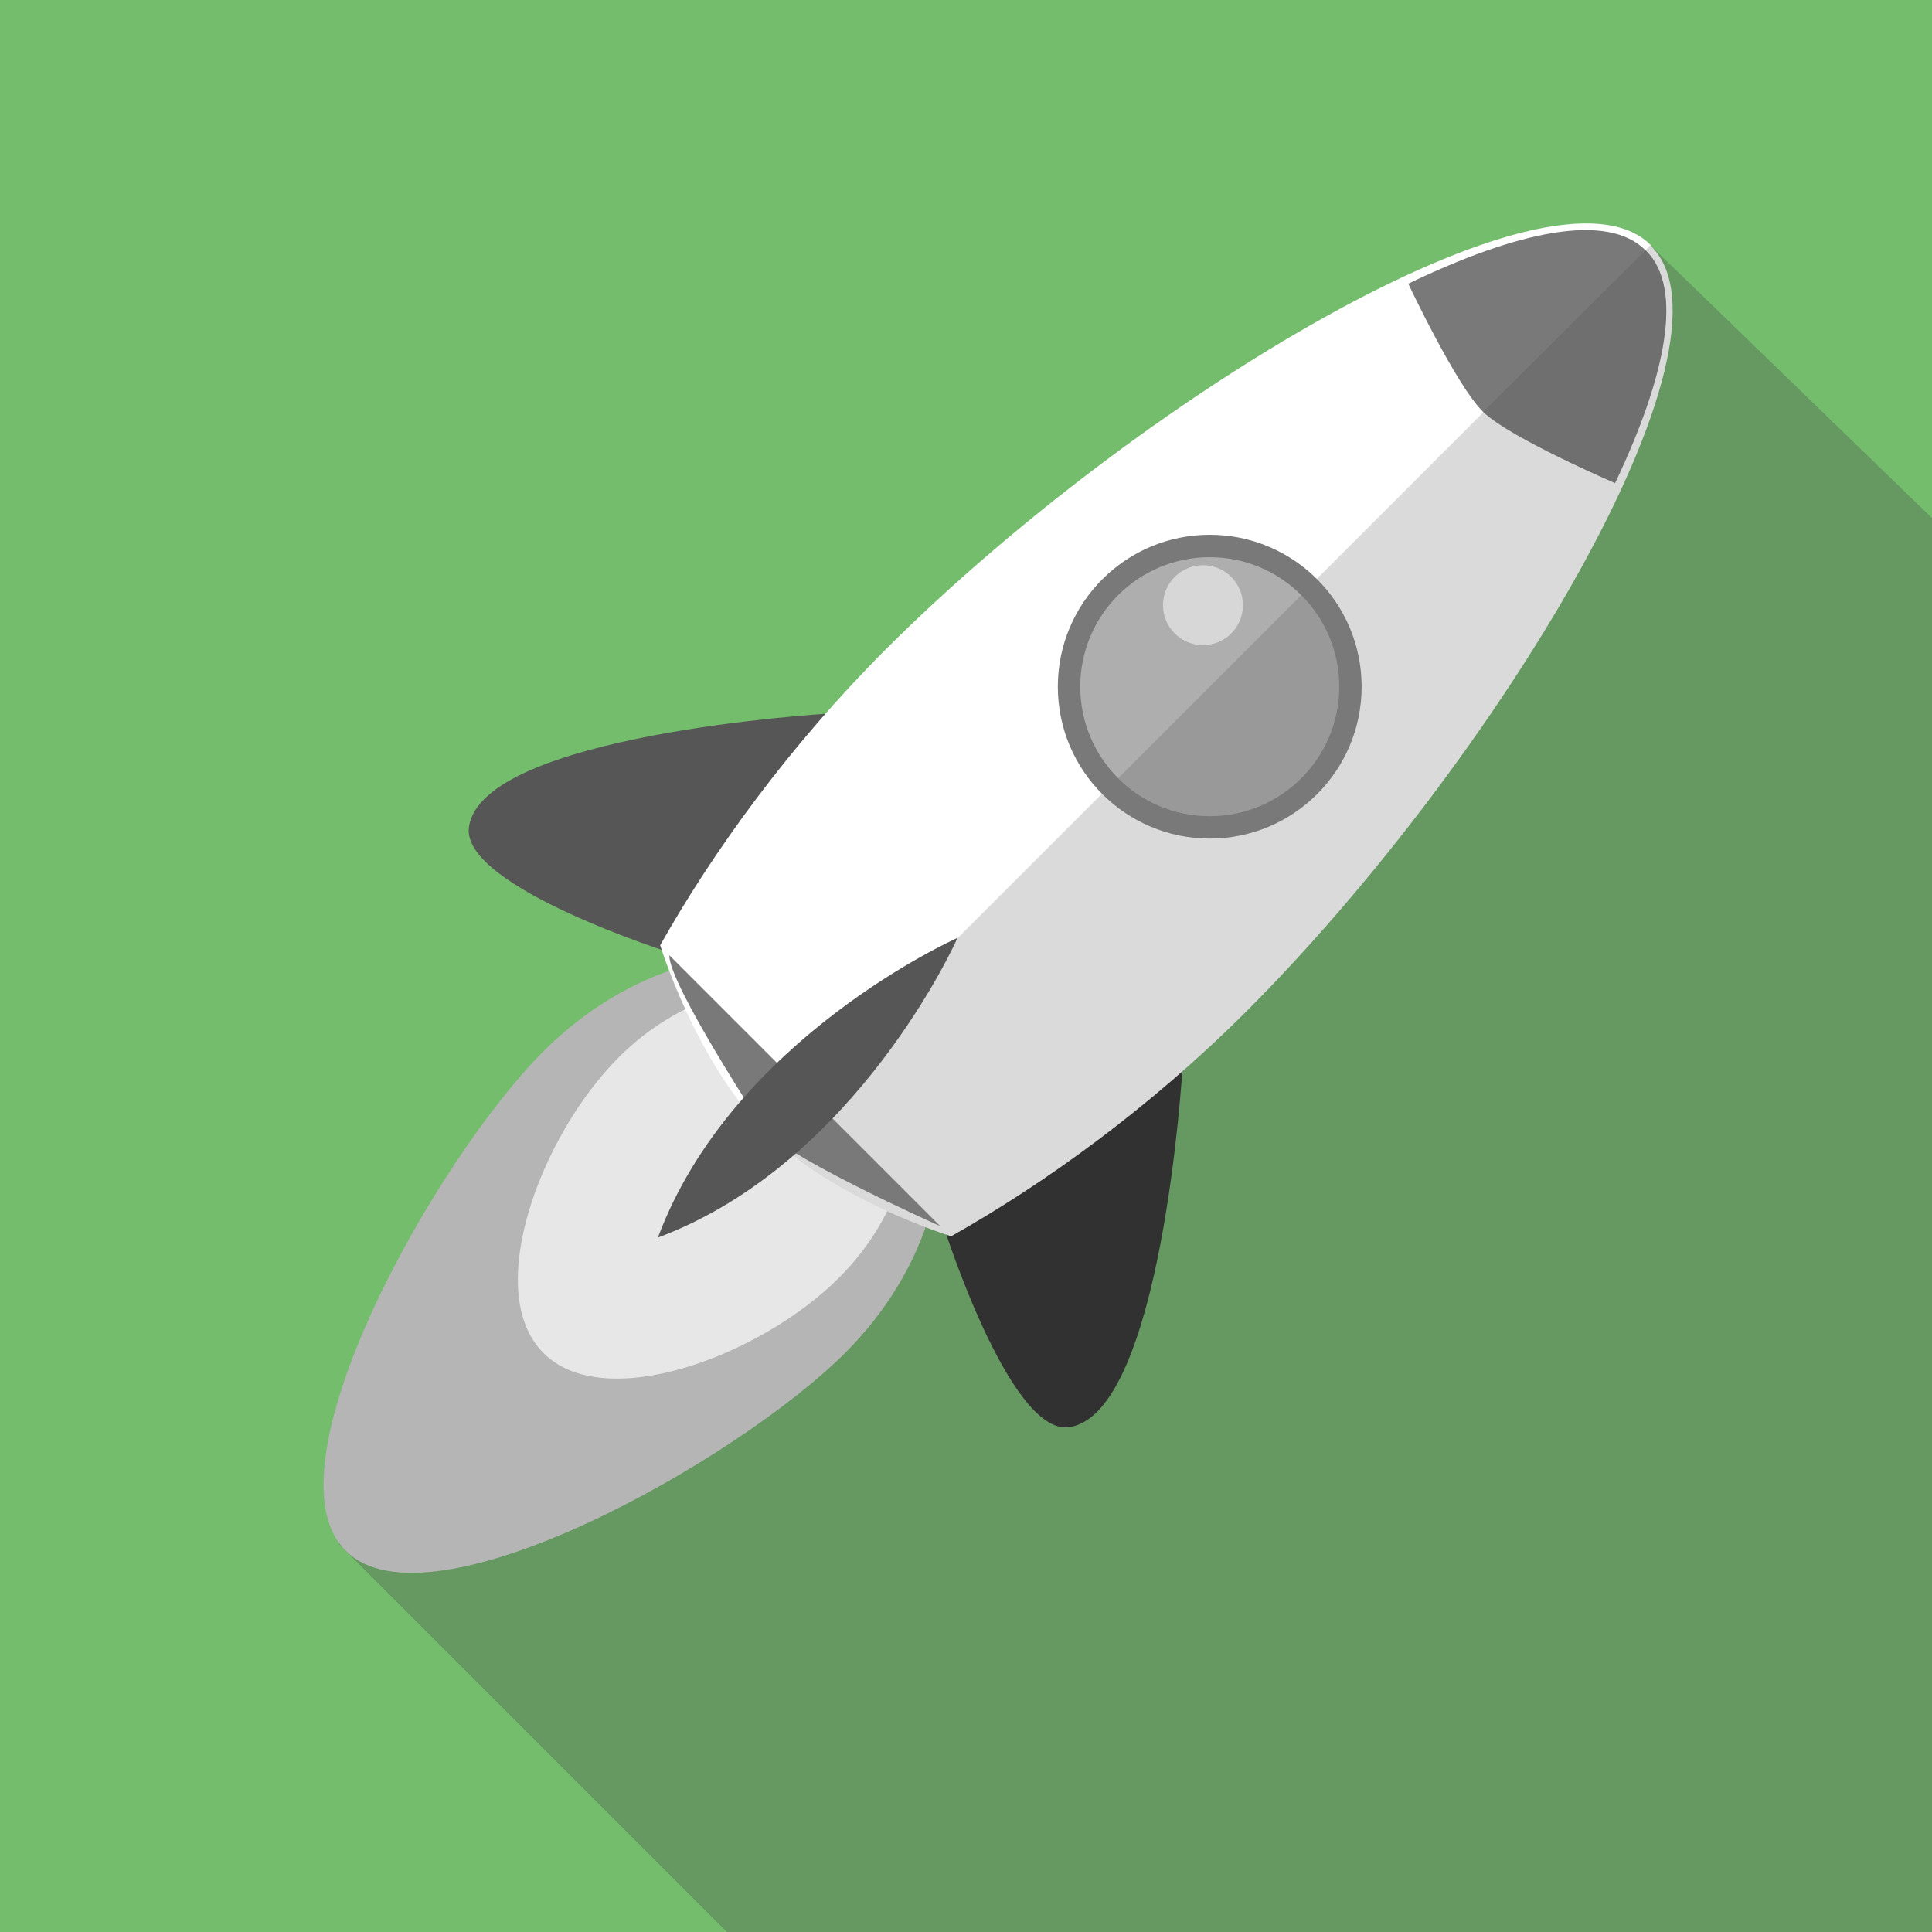
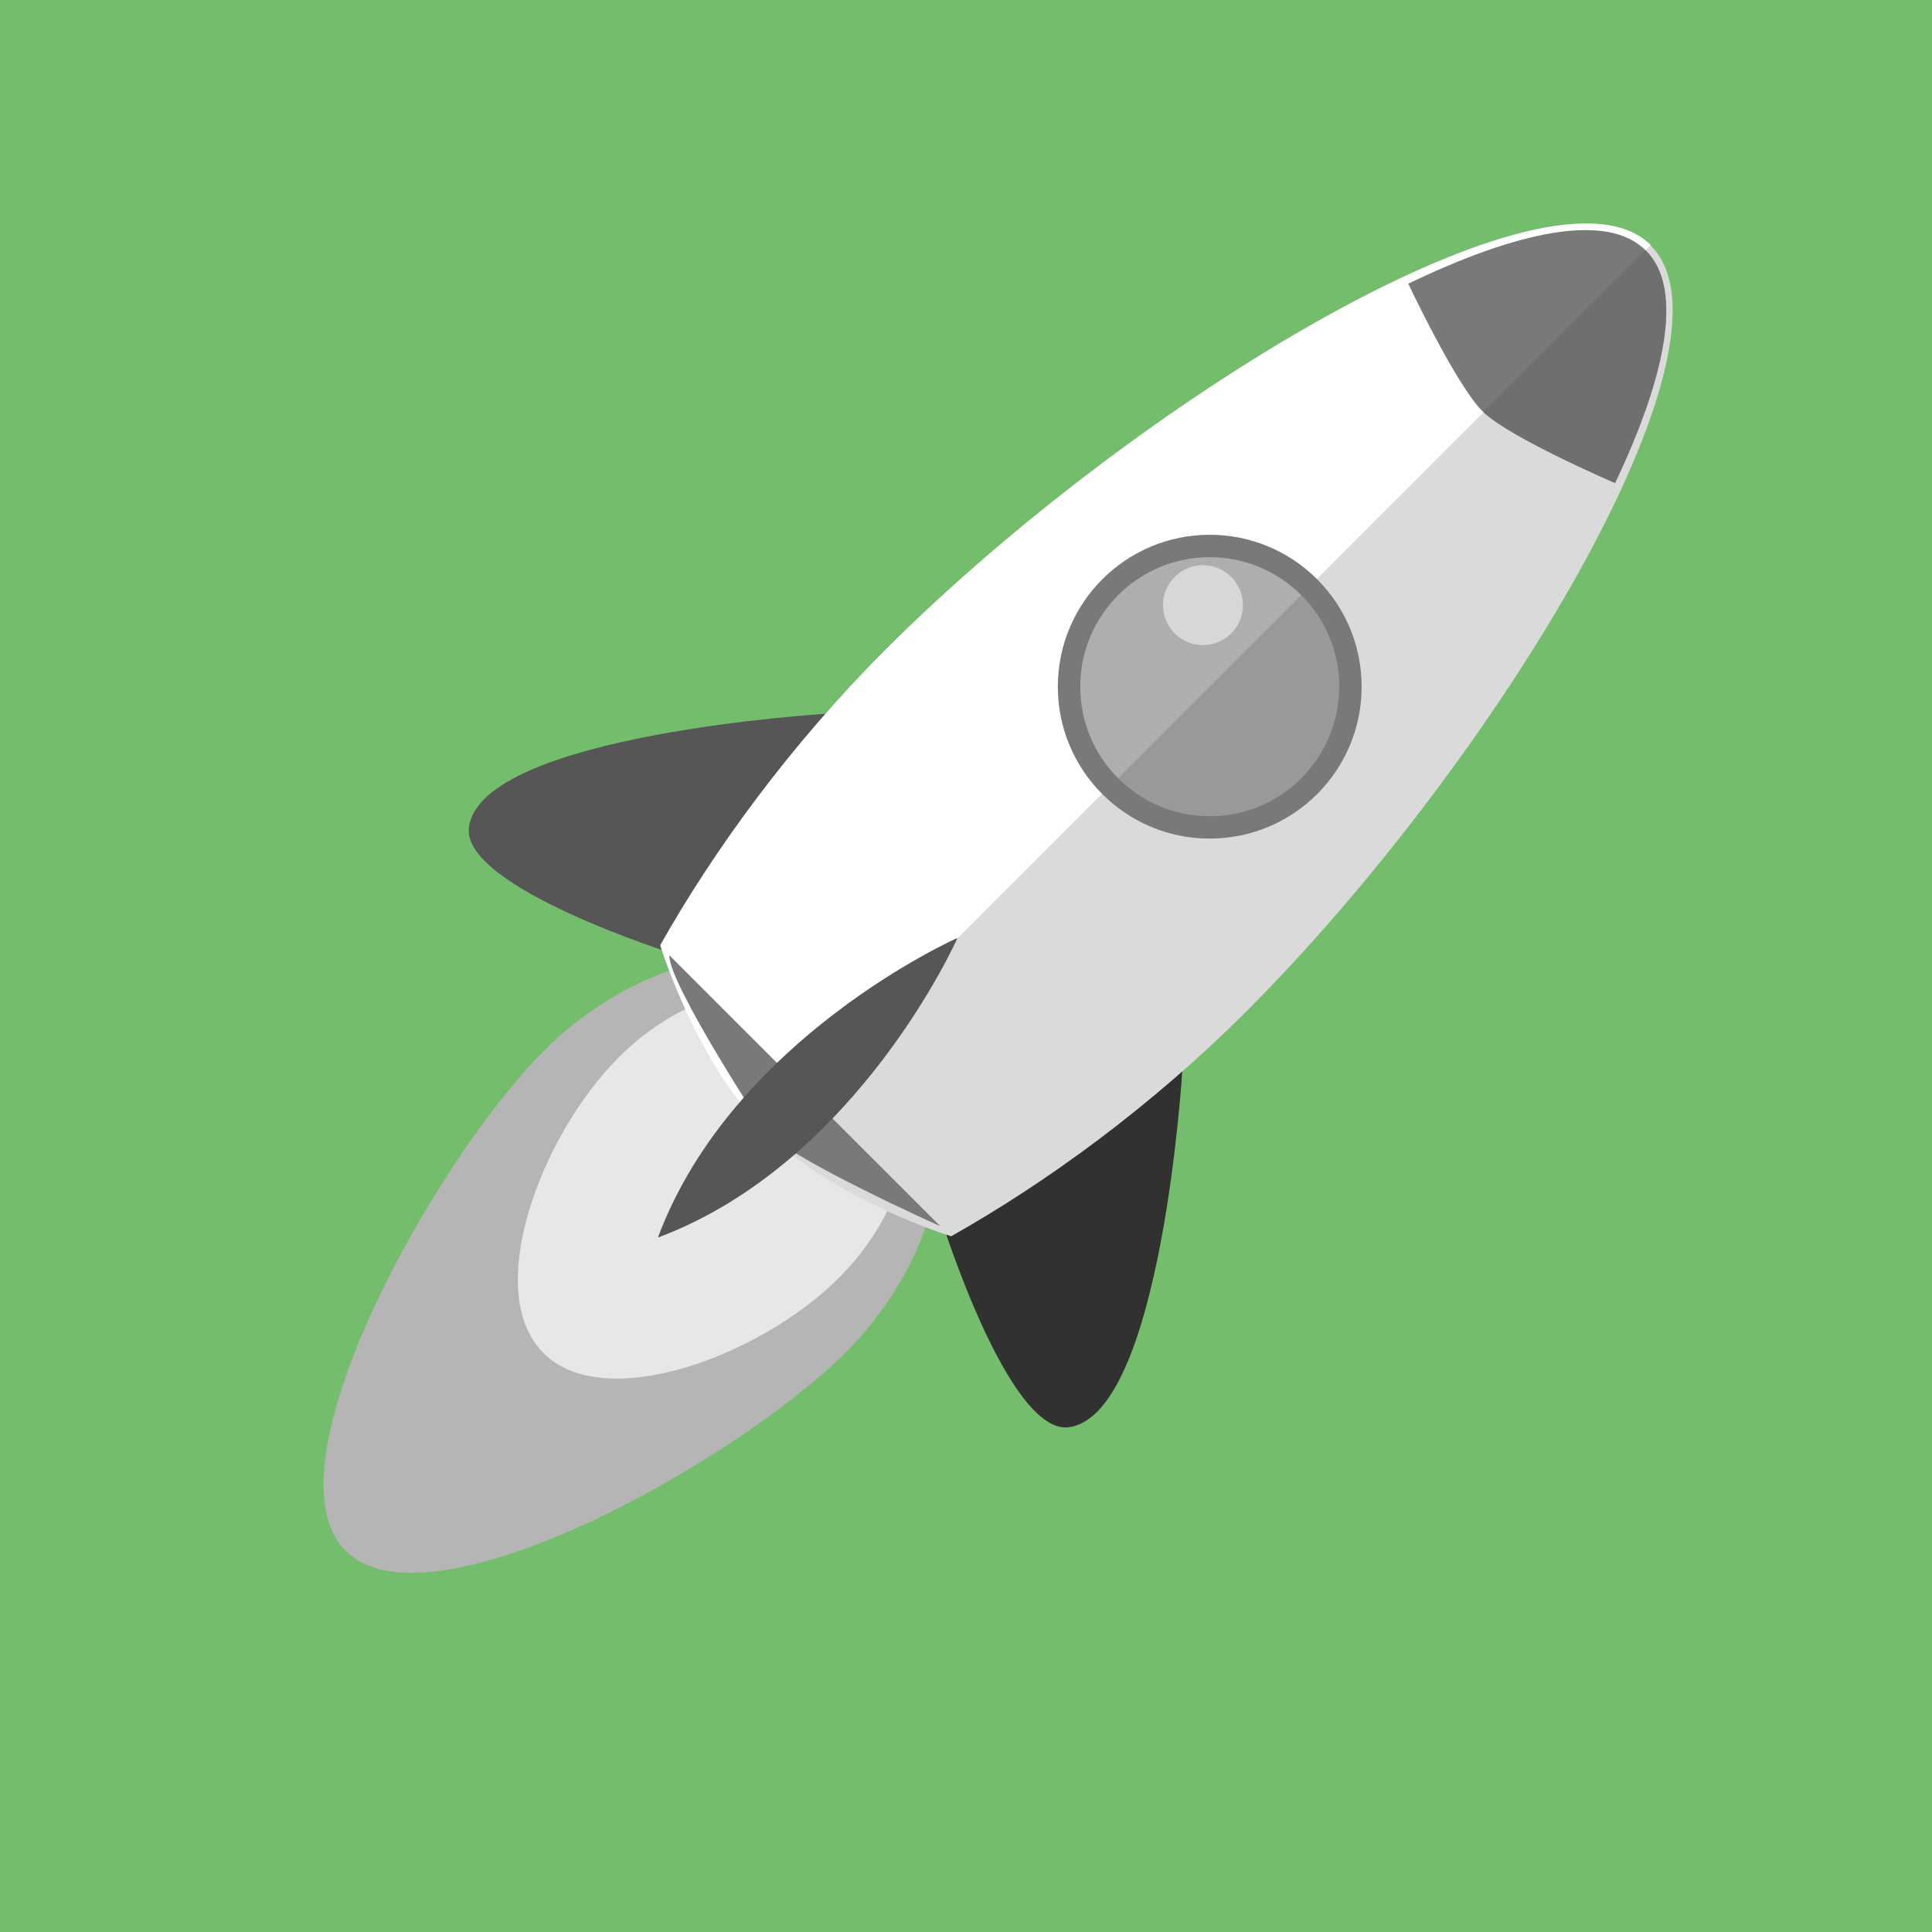
<svg xmlns="http://www.w3.org/2000/svg" version="1.1" id="Capa_1" x="0px" y="0px" width="700px" height="700px" viewBox="0 0 700 700" enable-background="new 0 0 700 700" xml:space="preserve">
  <rect fill="#74BD6D" width="700" height="700" />
-   <polygon opacity="0.3" fill="#444444" enable-background="new    " points="371.979,808.618 122.728,559.368 595.777,86.768   805.585,289.939 805.585,808.618 " />
-   <path fill="#B5B5B5" d="M125.369,561.952c30.124,30.125,141.785-32.694,180.9-71.812c15.207-15.206,25.561-32.942,30.818-50.766  c0,0-17.361-29.604-38.452-50.693l-0.213-0.215c-21.091-21.089-50.693-38.449-50.693-38.449  c-17.823,5.255-35.58,15.632-50.786,30.839c-39.115,39.114-101.926,150.767-71.8,180.892L125.369,561.952z" />
-   <path fill="#E7E7E7" d="M196.97,490.292c22.001,22.003,78.468,1.212,107.038-27.358c11.105-11.104,18.759-24.147,22.598-37.164  c0,0-12.594-21.711-27.997-37.113l-0.158-0.157c-15.402-15.403-37.113-27.996-37.113-27.996  c-13.018,3.839-26.032,11.46-37.138,22.567c-28.57,28.568-49.376,85.051-27.373,107.054L196.97,490.292z" />
-   <path fill="#313131" d="M419.815,378.206l8.633,8.633c0,0-7.438,126.063-41.278,130.271c-21.694,2.697-45.858-74.504-45.858-74.504  L419.815,378.206z" />
+   <path fill="#B5B5B5" d="M125.369,561.952c30.124,30.125,141.785-32.694,180.9-71.813c15.207-15.206,25.561-32.941,30.818-50.766  c0,0-17.361-29.604-38.452-50.693l-0.213-0.215c-21.091-21.089-50.693-38.449-50.693-38.449  c-17.823,5.256-35.58,15.633-50.786,30.84c-39.115,39.113-101.926,150.767-71.8,180.892L125.369,561.952z" />
+   <path fill="#E7E7E7" d="M196.97,490.292c22.001,22.003,78.468,1.212,107.038-27.358c11.105-11.104,18.759-24.146,22.598-37.164  c0,0-12.594-21.711-27.997-37.112l-0.158-0.157c-15.402-15.403-37.113-27.996-37.113-27.996  c-13.018,3.839-26.032,11.46-37.138,22.567c-28.57,28.567-49.376,85.051-27.373,107.054L196.97,490.292z" />
+   <path fill="#313131" d="M419.815,378.206l8.633,8.633c0,0-7.438,126.063-41.278,130.271c-21.693,2.696-45.858-74.504-45.858-74.504  L419.815,378.206z" />
  <path fill="#565656" d="M308.795,267.185l-8.633-8.633c0,0-126.063,7.434-130.271,41.278c-2.696,21.694,74.503,45.858,74.503,45.858  L308.795,267.185z" />
-   <path fill="#FFFFFF" d="M598.076,88.777C562.536,53.235,411,145.211,320.951,235.26c-35.009,35.008-62.604,73.247-81.756,107.226  c0,0,13.031,42.377,37.914,67.261L277.36,410c24.882,24.882,67.26,37.912,67.26,37.912c33.979-19.153,71.976-46.504,106.982-81.512  c90.052-90.049,182.149-241.708,146.605-277.251L598.076,88.777z" />
-   <path opacity="0.2" fill="#444444" enable-background="new    " d="M598.076,88.777l0.133,0.373  c35.544,35.543-56.555,187.202-146.605,277.25c-35.008,35.009-73.004,62.358-106.982,81.513c0,0-42.377-13.03-67.26-37.912  l-0.252-0.253" />
-   <path fill="#797979" d="M242.516,346.114l98.16,98.158c0,0-52.468-23.428-63.335-34.295c-9.31-9.308,0,0,0,0  S242.146,356.393,242.516,346.114z" />
+   <path fill="#FFFFFF" d="M598.076,88.777C562.536,53.235,411,145.211,320.951,235.26c-35.009,35.008-62.604,73.247-81.756,107.227  c0,0,13.031,42.377,37.914,67.261L277.36,410c24.882,24.882,67.26,37.912,67.26,37.912c33.979-19.153,71.976-46.504,106.981-81.512  c90.053-90.049,182.149-241.708,146.605-277.251L598.076,88.777z" />
+   <path opacity="0.2" fill="#444444" enable-background="new    " d="M598.076,88.777l0.133,0.373  c35.544,35.543-56.555,187.202-146.605,277.25c-35.008,35.009-73.004,62.357-106.981,81.513c0,0-42.377-13.03-67.26-37.912  l-0.252-0.253" />
+   <path fill="#797979" d="M242.516,346.114l98.16,98.158c0,0-52.468-23.429-63.335-34.296c-9.31-9.308,0,0,0,0  S242.146,356.393,242.516,346.114z" />
  <circle fill="#797979" cx="438.309" cy="248.799" r="55.038" />
  <circle fill="#AEAEAE" cx="438.309" cy="248.799" r="46.917" />
-   <path fill="#797979" d="M510.247,102.787c39.436-19.015,72.039-26.022,85.934-12.127l0.262,0.216  c13.685,13.687,7.097,45.526-11.276,84.165c0,0-38.031-16.357-47.791-25.795C527.704,139.896,510.247,102.787,510.247,102.787z" />
+   <path fill="#797979" d="M510.247,102.787c39.436-19.015,72.039-26.022,85.934-12.127l0.263,0.216  c13.685,13.687,7.097,45.526-11.276,84.165c0,0-38.031-16.357-47.791-25.795C527.704,139.896,510.247,102.787,510.247,102.787z" />
  <path fill="#EBEBEB" stroke="#000000" stroke-width="2.155" stroke-miterlimit="10" d="M278.514,408.846" />
  <path fill="#565656" d="M238.548,448.329c72.194-27.066,108.27-108.271,108.27-108.271l-0.129-0.128  c0,0-81.164,36.036-108.229,108.23" />
-   <path opacity="0.2" fill="#444444" enable-background="new    " d="M471.484,215.624c18.32,18.323,18.32,48.029,0.001,66.35  c-18.323,18.324-48.029,18.324-66.354,0" />
+   <path opacity="0.2" fill="#444444" enable-background="new    " d="M471.484,215.624c18.319,18.323,18.319,48.029,0.001,66.35  c-18.323,18.324-48.029,18.324-66.354,0" />
  <circle opacity="0.5" fill="#FFFFFF" enable-background="new    " cx="435.855" cy="219.26" r="14.482" />
-   <path opacity="0.2" fill="#444444" enable-background="new    " d="M596.181,90.659l0.262,0.216  c13.685,13.687,7.097,45.526-11.276,84.165c0,0-38.031-16.357-47.791-25.795" />
+   <path opacity="0.2" fill="#444444" enable-background="new    " d="M596.181,90.659l0.263,0.216  c13.685,13.687,7.097,45.526-11.276,84.165c0,0-38.031-16.357-47.791-25.795" />
</svg>
